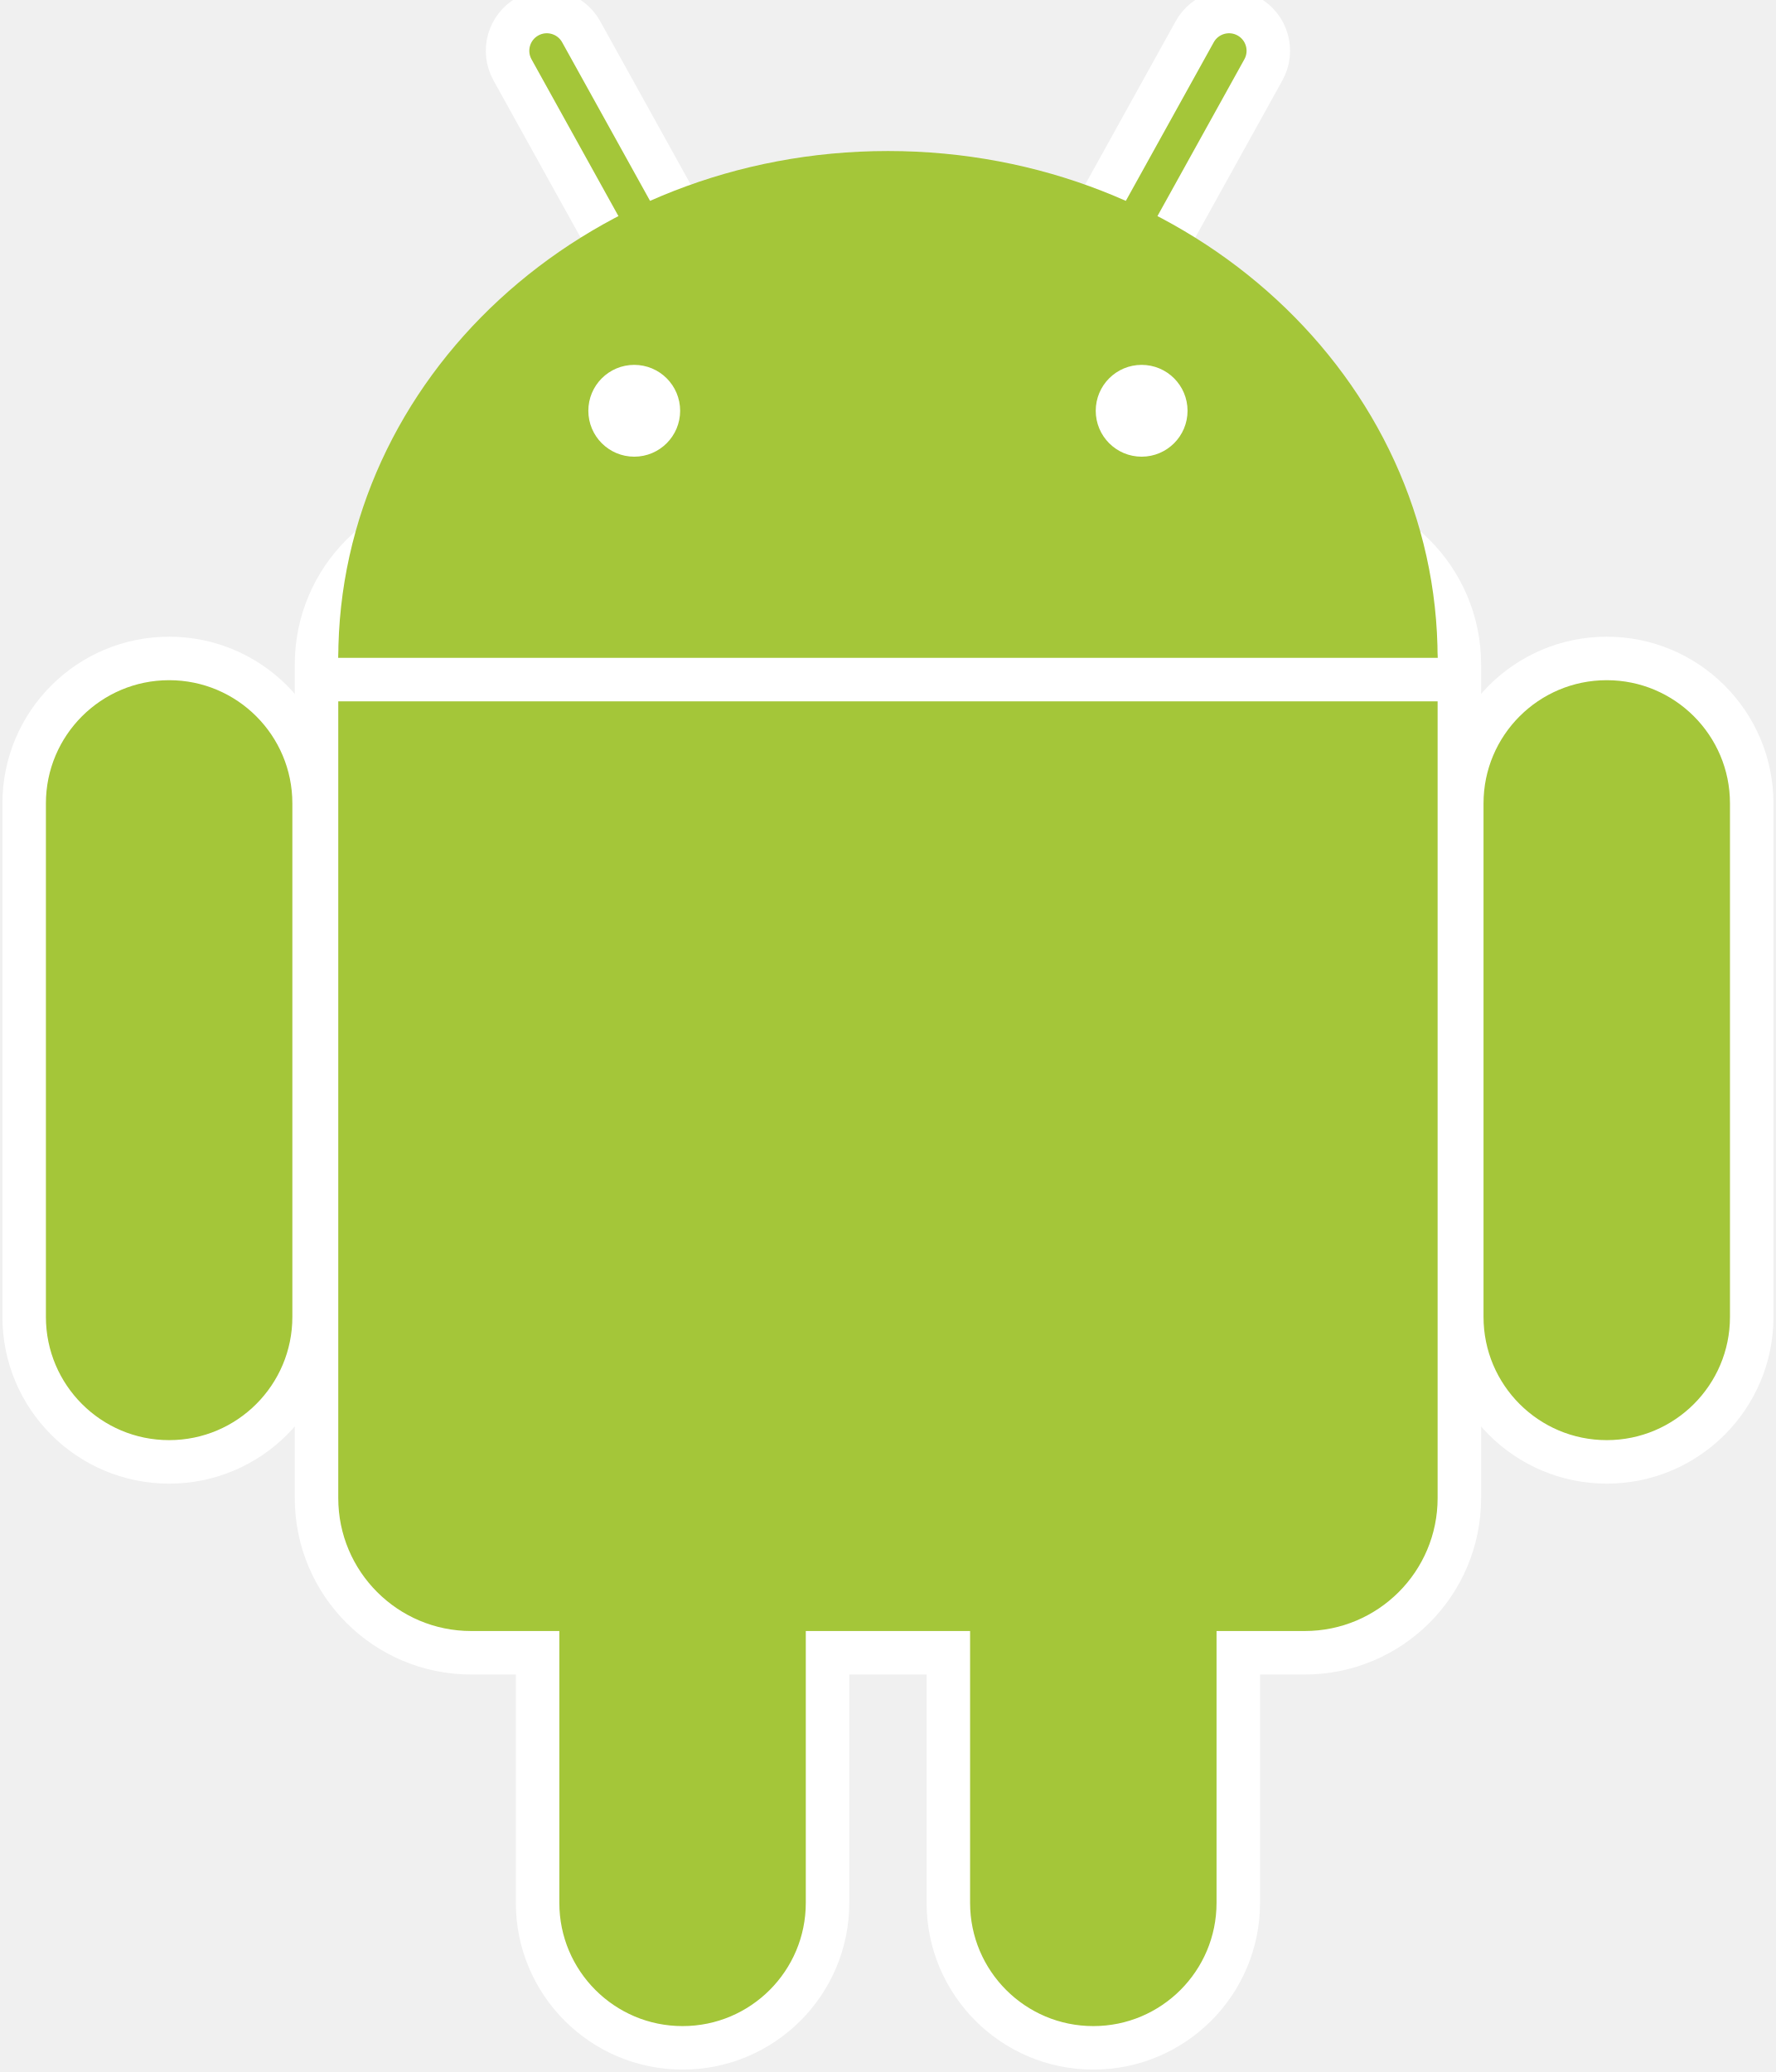
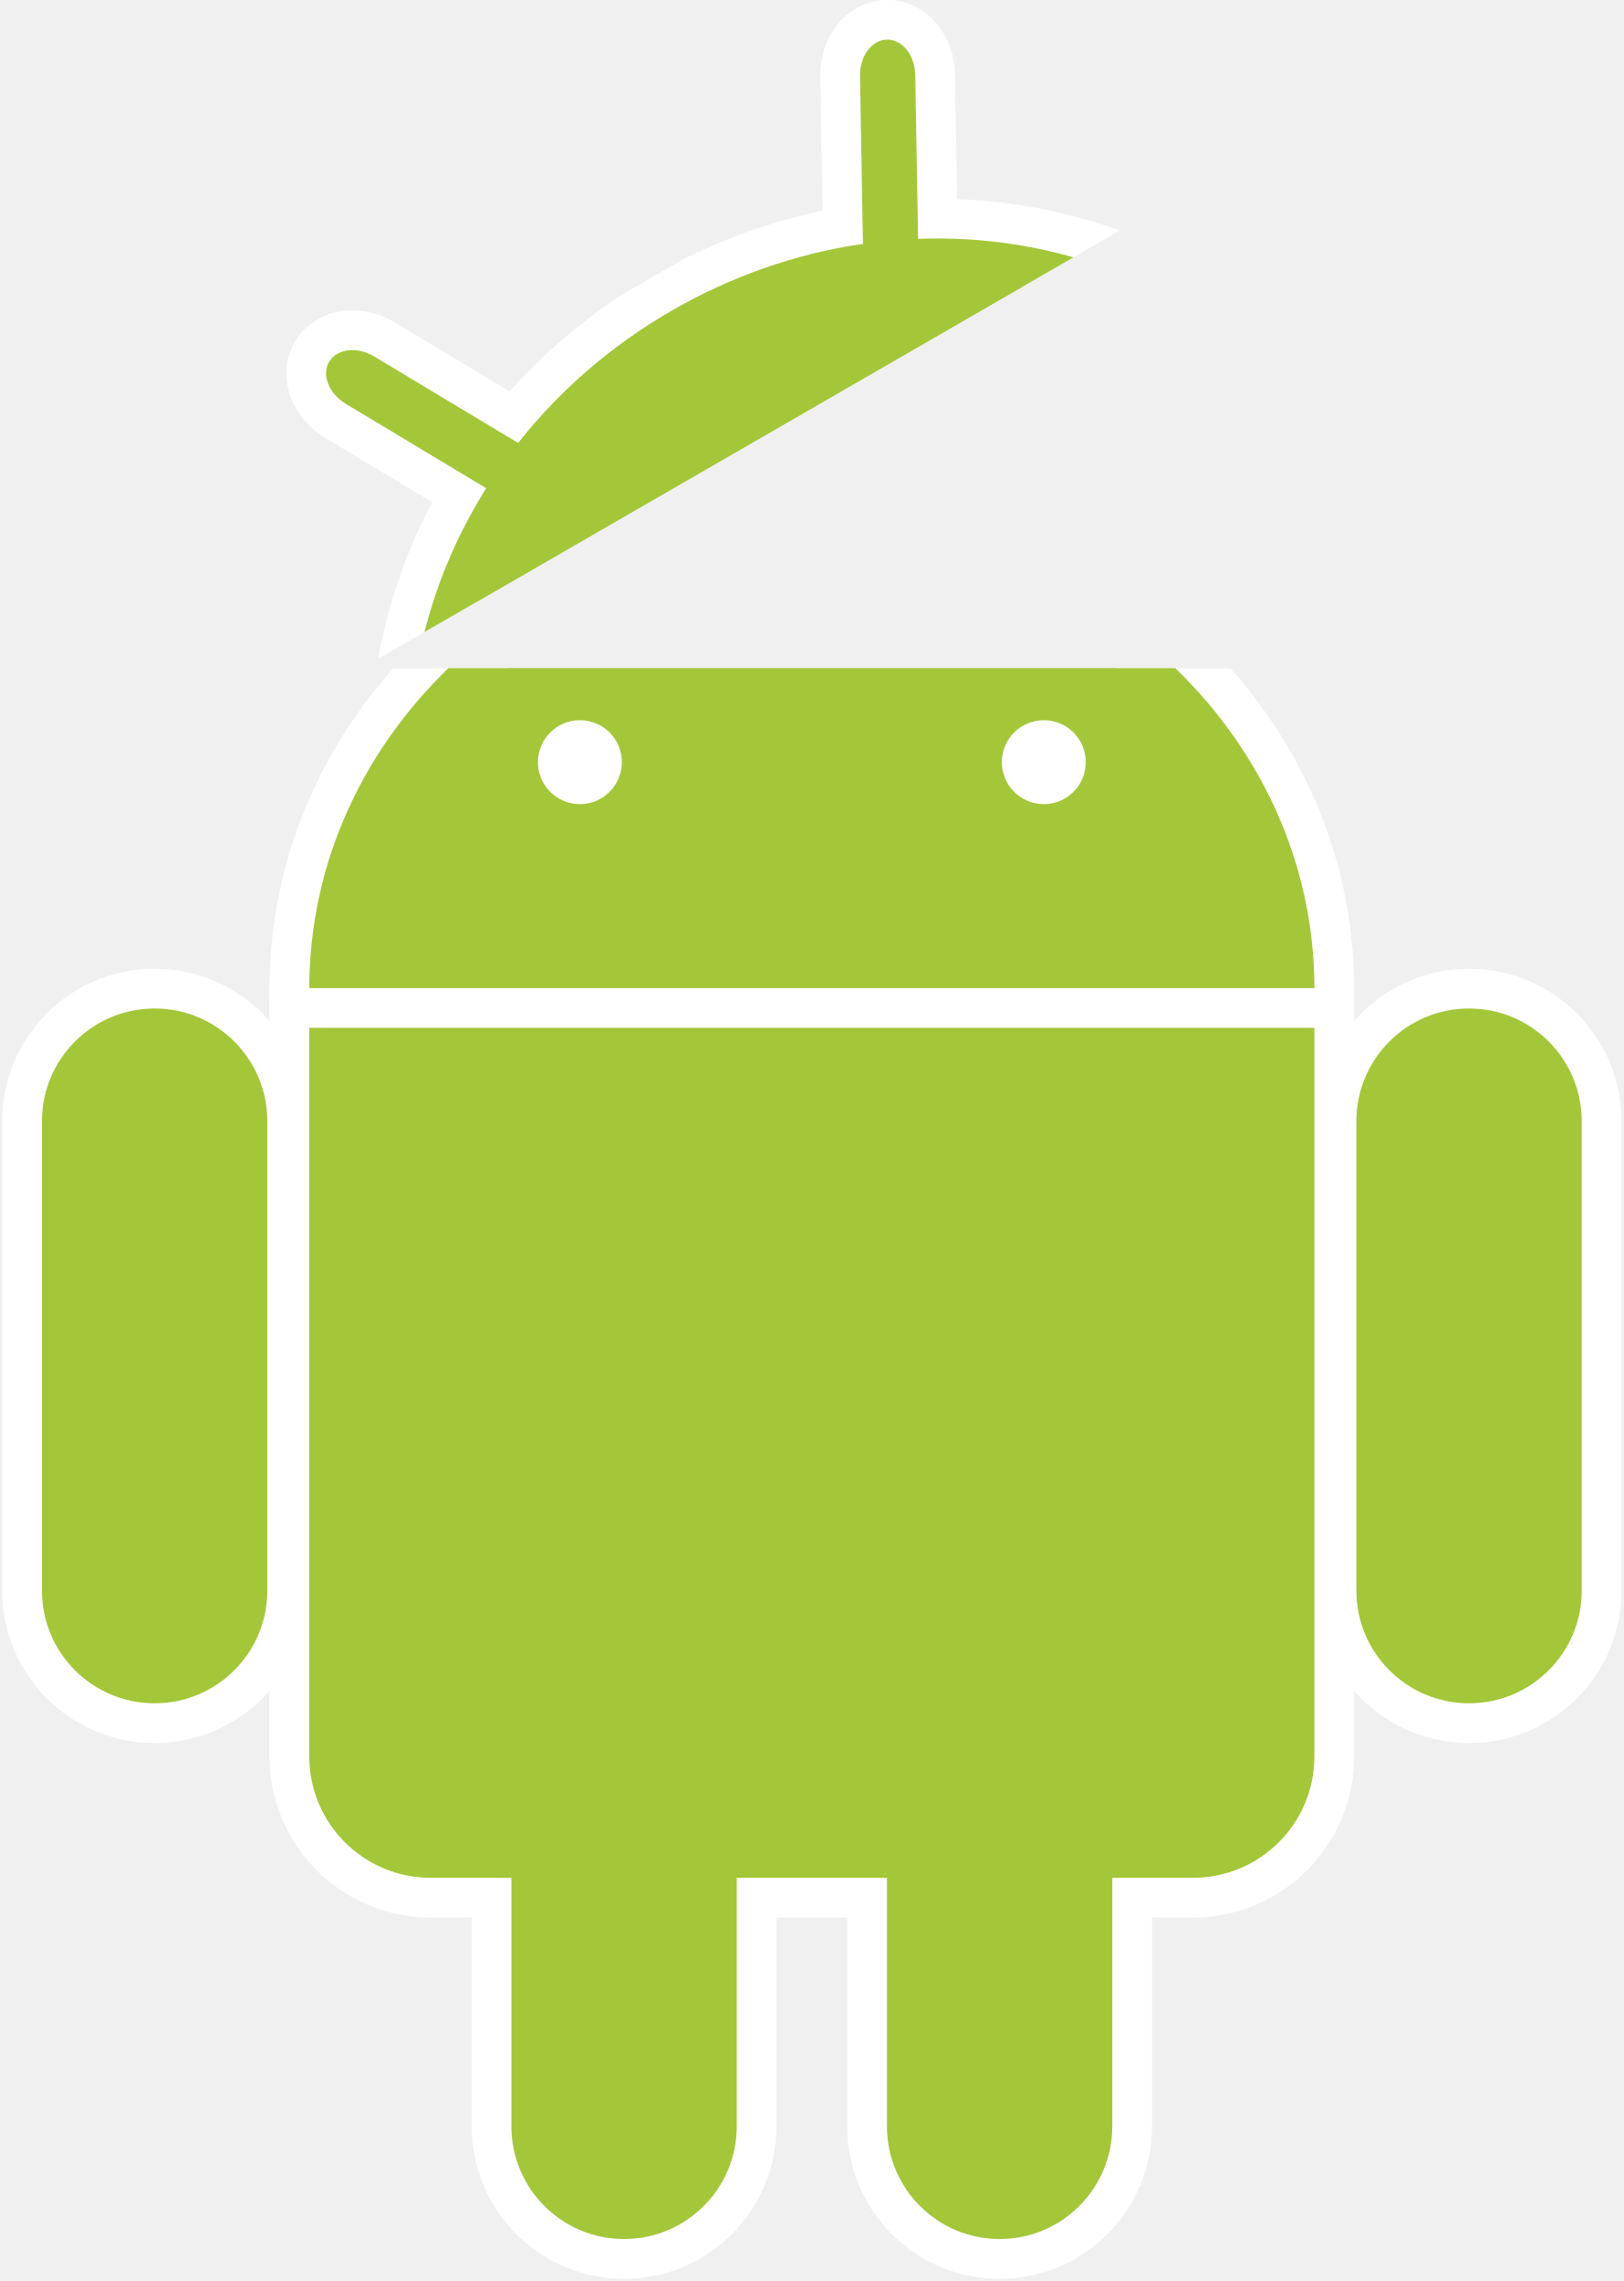
- <svg xmlns="http://www.w3.org/2000/svg" xmlns:xlink="http://www.w3.org/1999/xlink" viewBox="-147 -68 294 343">
+ <svg xmlns="http://www.w3.org/2000/svg" xmlns:xlink="http://www.w3.org/1999/xlink" viewBox="-147 -138 294 413">
+   <defs>
+     <clipPath id="lidClip">
+       <rect height="35" width="182" y="-50" x="-91" />
+     </clipPath>
+     <clipPath id="headClip">
+       <rect height="80" width="220" y="-17" x="-106" />
+     </clipPath>
+     <rect id="appendage" rx="24" height="133" width="48" />
+   </defs>
  <g fill="#a4c639">
+     <use stroke-width="14.4" xlink:href="#lid" stroke="#FFF" />
    <use stroke-width="14.4" xlink:href="#body" stroke="#FFF" />
-     <use xlink:href="#a" transform="scale(-1,1)" />
-     <g id="a" stroke="#FFF" stroke-width="7.2">
-       <rect id="antenna" rx="6.5" transform="rotate(29)" height="86" width="13" y="-86" x="14" />
-       <rect id="arm" rx="24" height="133" width="48" y="41" x="-143" />
-       <use y="97" x="85" xlink:href="#arm" />
+     <g stroke="#FFF" stroke-width="7.2">
+       <use id="arm" xlink:href="#appendage" y="41" x="-143" />
+       <use id="leg" y="138" x="-58" xlink:href="#appendage" />
+       <use xlink:href="#arm" transform="scale(-1,1)" />
+       <use xlink:href="#leg" transform="scale(-1,1)" />
    </g>
-     <g>
-       <ellipse id="head" cy="41" rx="91" ry="84" transform="rotate(0 100 100)" />
-       <rect id="body" rx="22" height="182" width="182" y="20" x="-91" />
+     <g id="body">
+       <ellipse cy="41" rx="91" ry="84" clip-path="url(#headClip)" />
+       <rect rx="22" height="182" width="182" y="20" x="-91" />
+     </g>
+     <g id="lid" transform="rotate(-30 -85 -15)">
+       <ellipse cy="41" rx="91" ry="84" clip-path="url(#lidClip)" />
+       <rect id="antenna" rx="6.5" transform="rotate(29)" height="43" width="10" y="-86" x="14" />
+       <use xlink:href="#antenna" transform="scale(-1,1)" />
    </g>
  </g>
  <g stroke="#FFF" stroke-width="7.2" fill="#FFF">
    <path id="mouth" d="m-95 44.5h190" />
-     <circle id="lefteye" cx="-42" r="4" />
-     <circle id="righteye" cx="42" r="4" />
+     <circle id="eye" cx="-42" r="4" />
+     <use xlink:href="#eye" transform="scale(-1,1)" />
  </g>
</svg>
